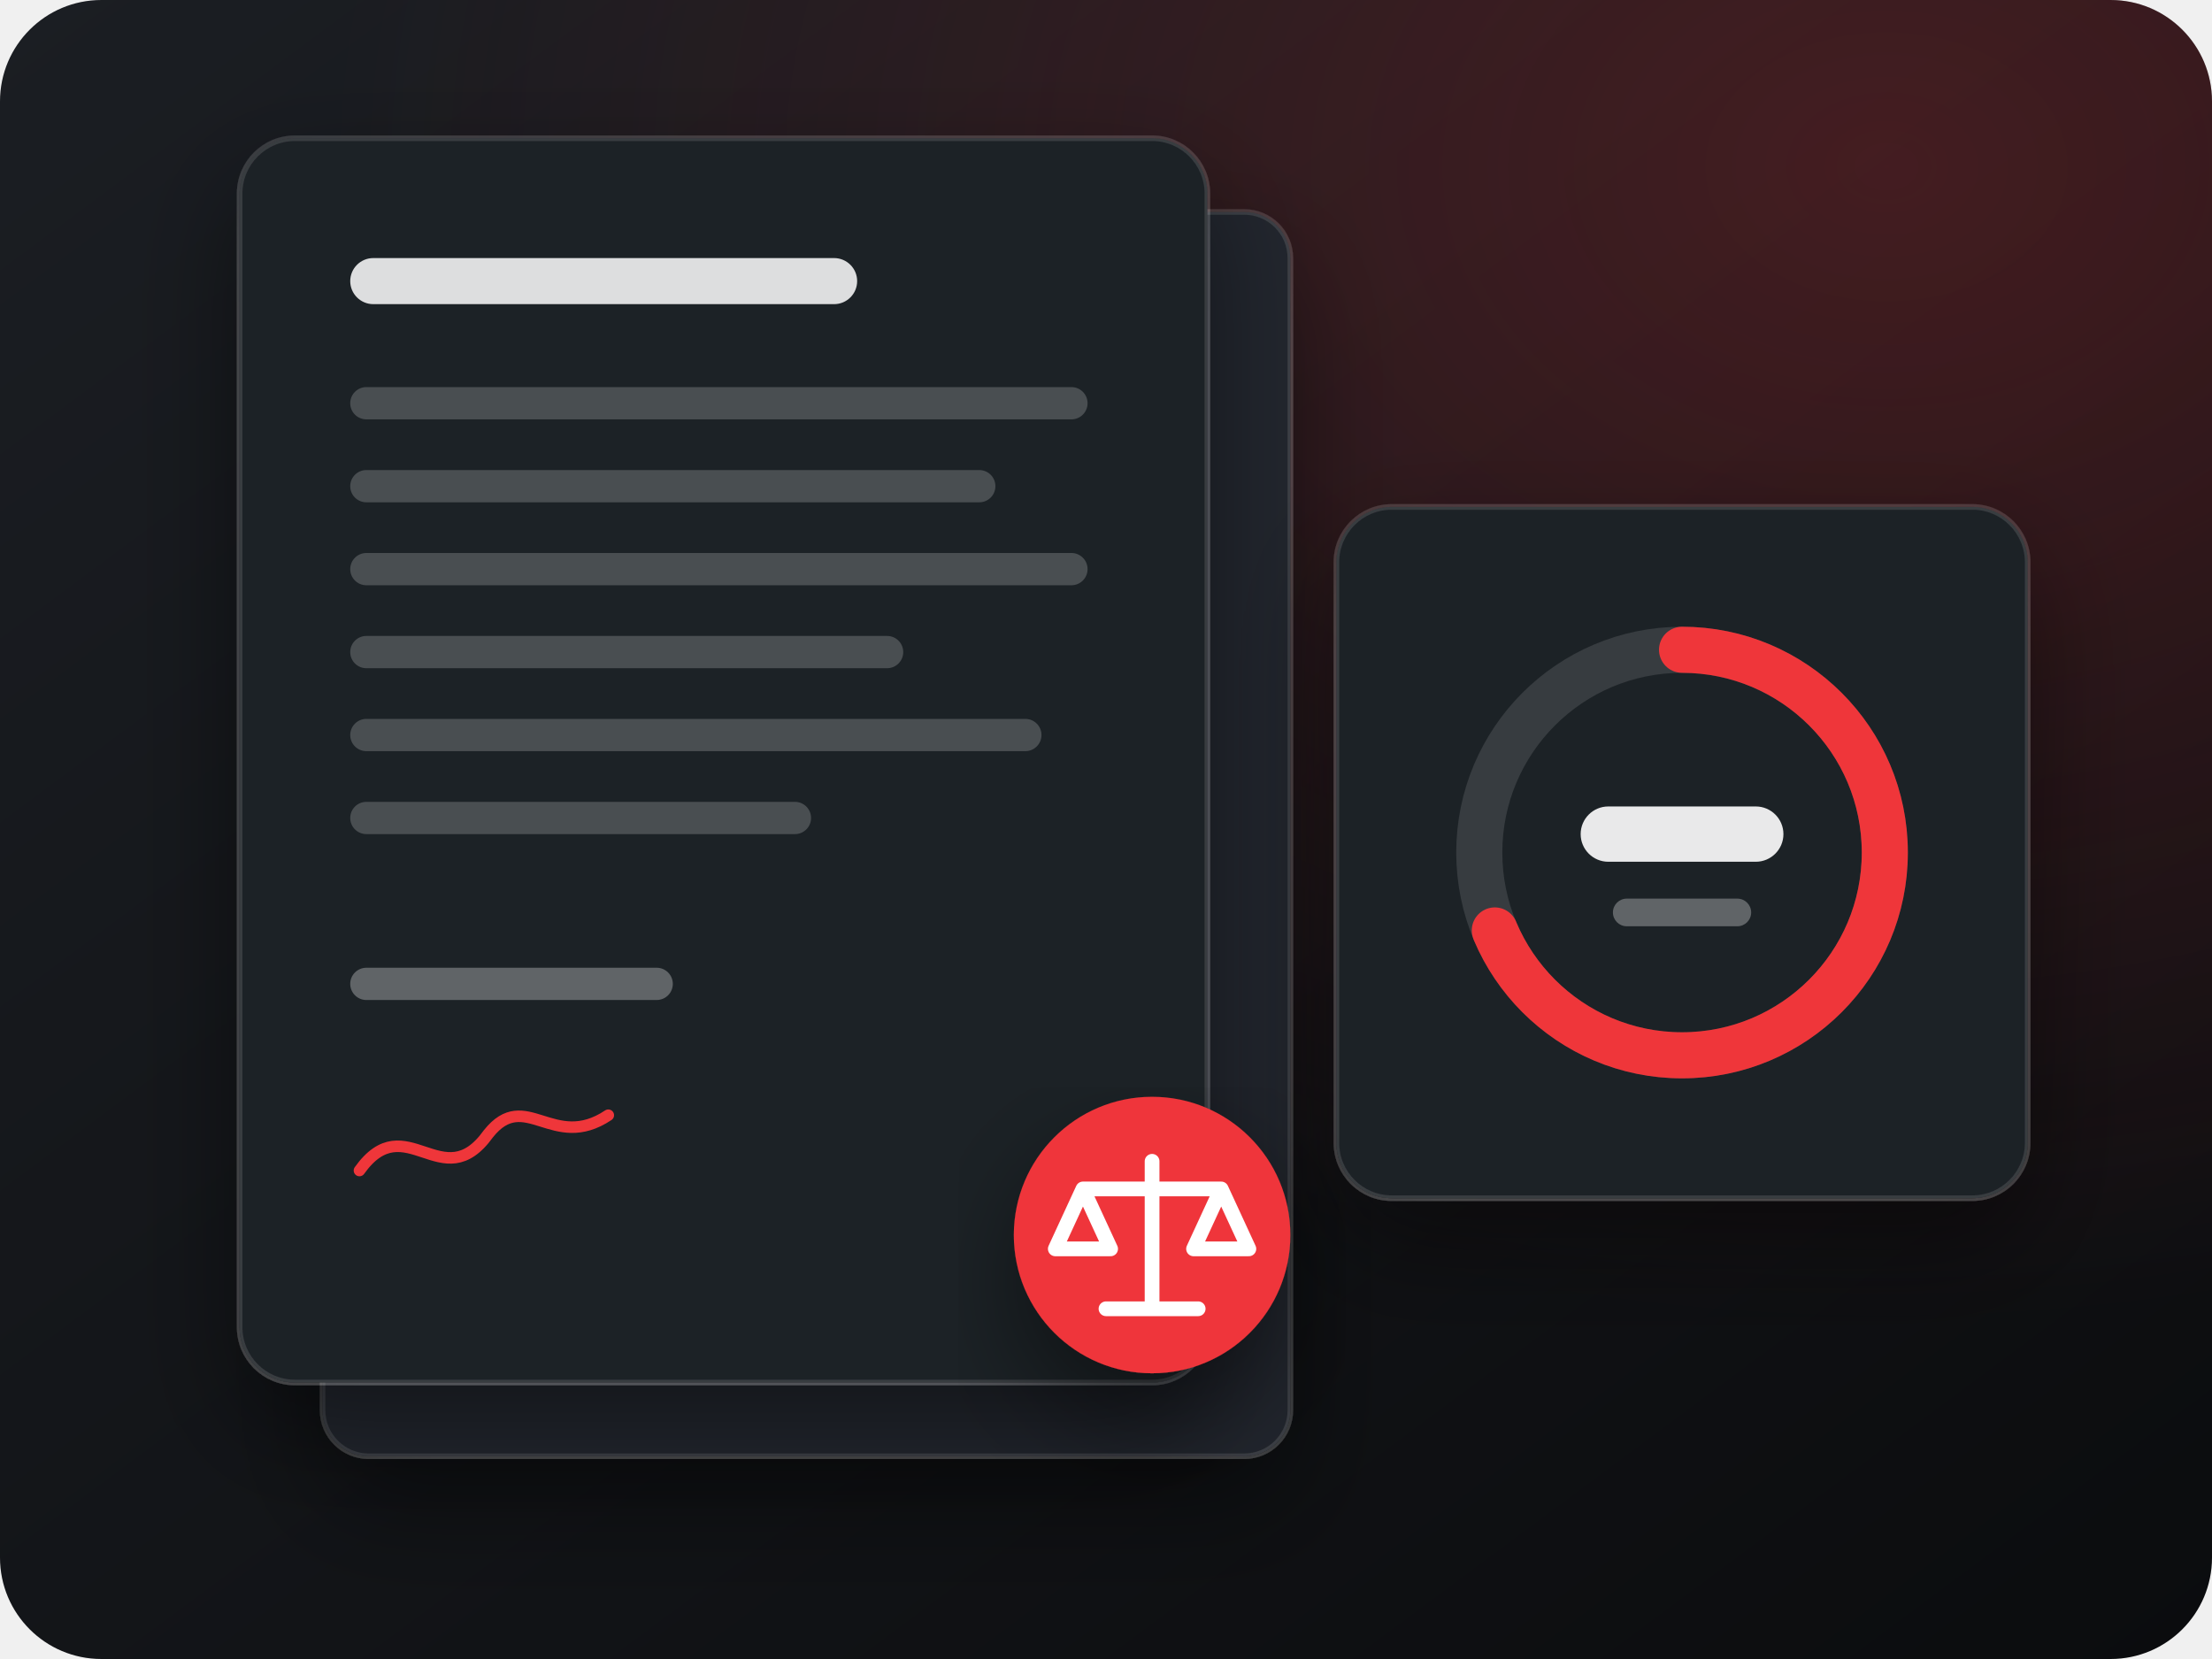
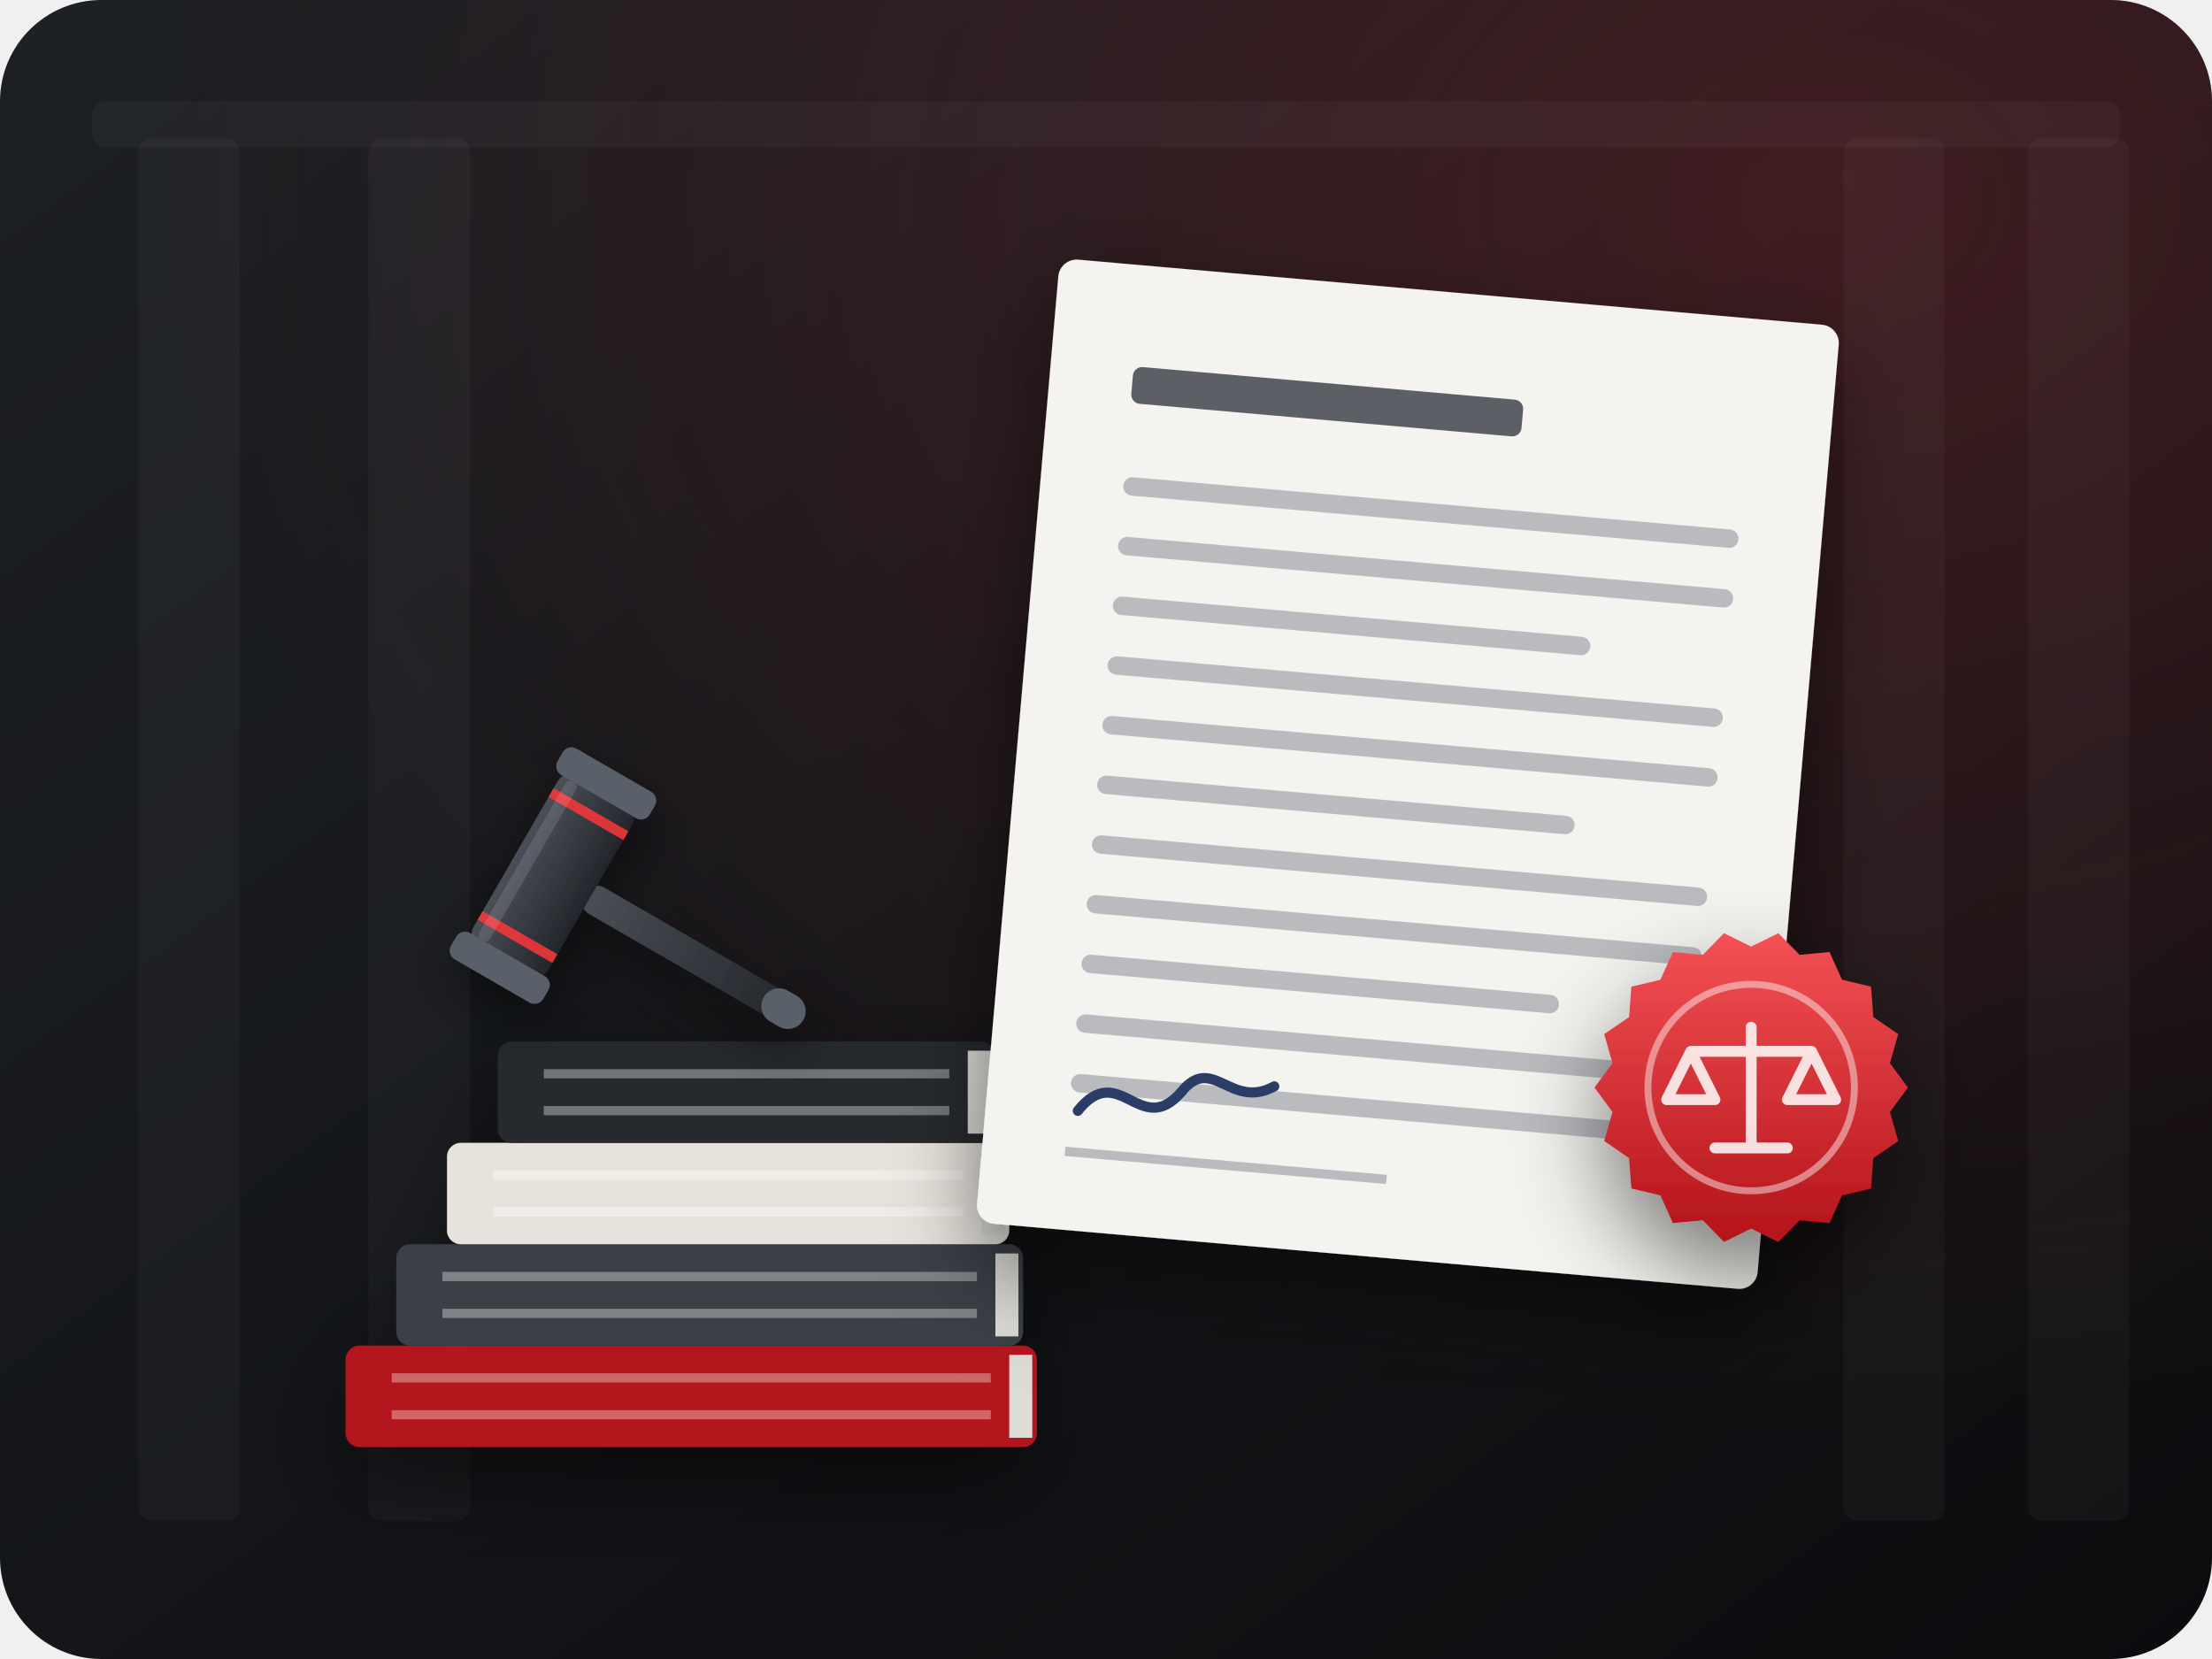
<svg xmlns="http://www.w3.org/2000/svg" viewBox="0 0 480 360" role="img" aria-labelledby="t">
  <defs>
    <linearGradient id="bg" x1="0" y1="0" x2="1" y2="1">
-       <stop offset="0" stop-color="#1B1E23" />
+       <stop offset="0" stop-color="#1D2025" />
      <stop offset="1" stop-color="#0B0C0E" />
    </linearGradient>
-     <linearGradient id="area" x1="0" y1="0" x2="0" y2="1">
-       <stop offset="0" stop-color="#EF363A" stop-opacity=".35" />
-       <stop offset="1" stop-color="#EF363A" stop-opacity="0" />
-     </linearGradient>
-     <radialGradient id="glow" cx=".85" cy=".1" r=".7">
-       <stop offset="0" stop-color="#EF363A" stop-opacity=".22" />
+     <radialGradient id="glow" cx=".82" cy=".12" r=".75">
+       <stop offset="0" stop-color="#EF363A" stop-opacity=".2" />
      <stop offset="1" stop-color="#EF363A" stop-opacity="0" />
    </radialGradient>
-     <filter id="sh" x="-20%" y="-20%" width="140%" height="160%">
-       <feDropShadow dx="0" dy="10" stdDeviation="12" flood-color="#000" flood-opacity=".45" />
+     <linearGradient id="wood" x1="0" y1="0" x2="0" y2="1">
+       <stop offset="0" stop-color="#4A4F57" />
+       <stop offset="1" stop-color="#23262B" />
+     </linearGradient>
+     <linearGradient id="metal" x1="0" y1="0" x2="1" y2="1">
+       <stop offset="0" stop-color="#F2F2F0" />
+       <stop offset="1" stop-color="#A9ACB1" />
+     </linearGradient>
+     <linearGradient id="redg" x1="0" y1="0" x2="0" y2="1">
+       <stop offset="0" stop-color="#F45155" />
+       <stop offset="1" stop-color="#B3141A" />
+     </linearGradient>
+     <filter id="sh" x="-30%" y="-30%" width="160%" height="170%">
+       <feDropShadow dx="0" dy="9" stdDeviation="10" flood-color="#000" flood-opacity=".5" />
    </filter>
  </defs>
  <rect width="480" height="360" rx="22" fill="url(#bg)" />
  <rect width="480" height="360" rx="22" fill="url(#glow)" />
-   <g stroke-width="1.2">
-     <rect x="70" y="46" width="210" height="270" rx="10" fill="#23272D" stroke="rgba(255,255,255,0.12)" filter="url(#sh)" />
-     <rect x="52" y="30" width="210" height="270" rx="12" fill="#1F2328" stroke="rgba(255,255,255,0.12)" filter="url(#sh)" />
-     <rect x="76" y="56" width="110" height="10" rx="5.0" fill="rgba(255,255,255,0.85)" />
-     <rect x="76" y="84" width="160" height="7" rx="3.5" fill="rgba(255,255,255,0.2)" />
-     <rect x="76" y="102" width="140" height="7" rx="3.5" fill="rgba(255,255,255,0.2)" />
-     <rect x="76" y="120" width="160" height="7" rx="3.5" fill="rgba(255,255,255,0.2)" />
-     <rect x="76" y="138" width="120" height="7" rx="3.5" fill="rgba(255,255,255,0.2)" />
-     <rect x="76" y="156" width="150" height="7" rx="3.5" fill="rgba(255,255,255,0.2)" />
-     <rect x="76" y="174" width="100" height="7" rx="3.5" fill="rgba(255,255,255,0.2)" />
-     <rect x="76" y="210" width="70" height="7" rx="3.5" fill="rgba(255,255,255,0.3)" />
-     <path d="M78 254c10 -14 18 6 28 -8c8 -10 14 4 26 -4" fill="none" stroke="#EF363A" stroke-width="2.5" stroke-linecap="round" />
-     <rect x="290" y="110" width="150" height="150" rx="12" fill="#1F2328" stroke="rgba(255,255,255,0.12)" filter="url(#sh)" />
-     <circle cx="365" cy="185" r="44" fill="none" stroke="rgba(255,255,255,0.12)" stroke-width="10" />
-     <circle cx="365" cy="185" r="44" fill="none" stroke="#EF363A" stroke-width="10" stroke-linecap="round" stroke-dasharray="190 400" transform="rotate(-90 365 185)" />
-     <rect x="343" y="175" width="44" height="12" rx="6.0" fill="rgba(255,255,255,0.9)" />
-     <rect x="350" y="195" width="30" height="6" rx="3.0" fill="rgba(255,255,255,0.3)" />
-     <circle cx="250" cy="268" r="30" fill="#EF363A" filter="url(#sh)" />
-     <g transform="translate(250 268)" fill="none" stroke="#fff" stroke-width="3.2" stroke-linecap="round" stroke-linejoin="round">
-       <path d="M0 -16v32M-10 16h20M-15 -10h30M-15 -10l-6 13h12zM15 -10l-6 13h12z" />
+   <rect x="30" y="30" width="22" height="300" rx="3" fill="rgba(255,255,255,.035)" />
+   <rect x="80" y="30" width="22" height="300" rx="3" fill="rgba(255,255,255,.035)" />
+   <rect x="400" y="30" width="22" height="300" rx="3" fill="rgba(255,255,255,.035)" />
+   <rect x="440" y="30" width="22" height="300" rx="3" fill="rgba(255,255,255,.035)" />
+   <rect x="20" y="22" width="440" height="10" rx="3" fill="rgba(255,255,255,.035)" />
+   <g transform="translate(150 312) rotate(0) scale(1)" filter="url(#sh)">
+     <rect x="-75.0" y="-20" width="150" height="22" rx="3" fill="#B3141A" />
+     <rect x="-65.0" y="-14" width="130" height="2" fill="rgba(255,255,255,.35)" />
+     <rect x="-65.0" y="-6" width="130" height="2" fill="rgba(255,255,255,.35)" />
+     <rect x="69.0" y="-18" width="5" height="18" fill="#DCDBD6" />
+     <rect x="-64.0" y="-42" width="136" height="22" rx="3" fill="#3A3F46" />
+     <rect x="-54.0" y="-36" width="116" height="2" fill="rgba(255,255,255,.35)" />
+     <rect x="-54.0" y="-28" width="116" height="2" fill="rgba(255,255,255,.35)" />
+     <rect x="66.0" y="-40" width="5" height="18" fill="#DCDBD6" />
+     <rect x="-53.0" y="-64" width="122" height="22" rx="3" fill="#E6E3DC" />
+     <rect x="-43.0" y="-58" width="102" height="2" fill="rgba(255,255,255,.35)" />
+     <rect x="-43.0" y="-50" width="102" height="2" fill="rgba(255,255,255,.35)" />
+     <rect x="63.0" y="-62" width="5" height="18" fill="#DCDBD6" />
+     <rect x="-42.0" y="-86" width="108" height="22" rx="3" fill="#25292E" />
+     <rect x="-32.0" y="-80" width="88" height="2" fill="rgba(255,255,255,.35)" />
+     <rect x="-32.0" y="-72" width="88" height="2" fill="rgba(255,255,255,.35)" />
+     <rect x="60.0" y="-84" width="5" height="18" fill="#DCDBD6" />
+   </g>
+   <g transform="translate(230 56) rotate(5) scale(1)" filter="url(#sh)">
+     <rect width="170" height="210" rx="4" fill="#F4F3EF" />
+     <rect x="18" y="22" width="85" height="8" rx="2" fill="#5B5F66" />
+     <rect x="18" y="46" width="134" height="4" rx="2" fill="#B9BBBF" />
+     <rect x="18" y="59" width="134" height="4" rx="2" fill="#B9BBBF" />
+     <rect x="18" y="72" width="104" height="4" rx="2" fill="#B9BBBF" />
+     <rect x="18" y="85" width="134" height="4" rx="2" fill="#B9BBBF" />
+     <rect x="18" y="98" width="134" height="4" rx="2" fill="#B9BBBF" />
+     <rect x="18" y="111" width="104" height="4" rx="2" fill="#B9BBBF" />
+     <rect x="18" y="124" width="134" height="4" rx="2" fill="#B9BBBF" />
+     <rect x="18" y="137" width="134" height="4" rx="2" fill="#B9BBBF" />
+     <rect x="18" y="150" width="104" height="4" rx="2" fill="#B9BBBF" />
+     <rect x="18" y="163" width="134" height="4" rx="2" fill="#B9BBBF" />
+     <rect x="18" y="176" width="134" height="4" rx="2" fill="#B9BBBF" />
+     <path d="M20 184c8 -12 14 5 22 -6c6 -9 11 3 20 -3" fill="none" stroke="#2C3E66" stroke-width="2.2" stroke-linecap="round" />
+     <rect x="18" y="192" width="70" height="2" fill="#B9BBBF" />
+   </g>
+   <g transform="translate(380 236) rotate(0) scale(1)" filter="url(#sh)">
+     <polygon points="34.0,0.0 30.1,5.3 31.9,11.6 26.5,15.3 26.0,21.9 19.7,23.4 17.0,29.4 10.5,28.8 5.9,33.5 0.0,30.6 -5.9,33.5 -10.5,28.8 -17.0,29.4 -19.7,23.4 -26.0,21.9 -26.5,15.3 -31.9,11.6 -30.1,5.3 -34.0,0.0 -30.1,-5.3 -31.9,-11.6 -26.5,-15.3 -26.0,-21.9 -19.7,-23.4 -17.0,-29.4 -10.5,-28.8 -5.9,-33.5 -0.0,-30.6 5.9,-33.5 10.5,-28.8 17.0,-29.4 19.7,-23.4 26.0,-21.9 26.5,-15.3 31.9,-11.6 30.1,-5.3" fill="url(#redg)" />
+     <circle r="22.4" fill="none" stroke="rgba(255,255,255,.45)" stroke-width="1.5" />
+     <g transform="scale(1.31)" fill="none" stroke="rgba(255,255,255,.85)" stroke-width="1.8" stroke-linecap="round" stroke-linejoin="round">
+       <path d="M0 -10v20M-6 10h12M-10 -6h20M-10 -6l-4 8h8zM10 -6l-4 8h8z" />
+     </g>
+   </g>
+   <g transform="translate(120 190) rotate(0) scale(0.55)" filter="url(#sh)">
+     <g transform="rotate(-60)">
+       <rect x="-6" y="14" width="12" height="96" rx="6" fill="url(#wood)" />
+       <rect x="-7" y="96" width="14" height="18" rx="7" fill="#5A606A" />
+       <rect x="-40" y="-17" width="80" height="34" rx="7" fill="url(#wood)" />
+       <rect x="-48" y="-21" width="12" height="42" rx="4" fill="#5A606A" />
+       <rect x="36" y="-21" width="12" height="42" rx="4" fill="#5A606A" />
+       <rect x="-30" y="-17" width="4" height="34" fill="#EF363A" opacity=".9" />
+       <rect x="26" y="-17" width="4" height="34" fill="#EF363A" opacity=".9" />
+       <rect x="-36" y="-14" width="72" height="5" rx="2" fill="rgba(255,255,255,.12)" />
    </g>
  </g>
</svg>
